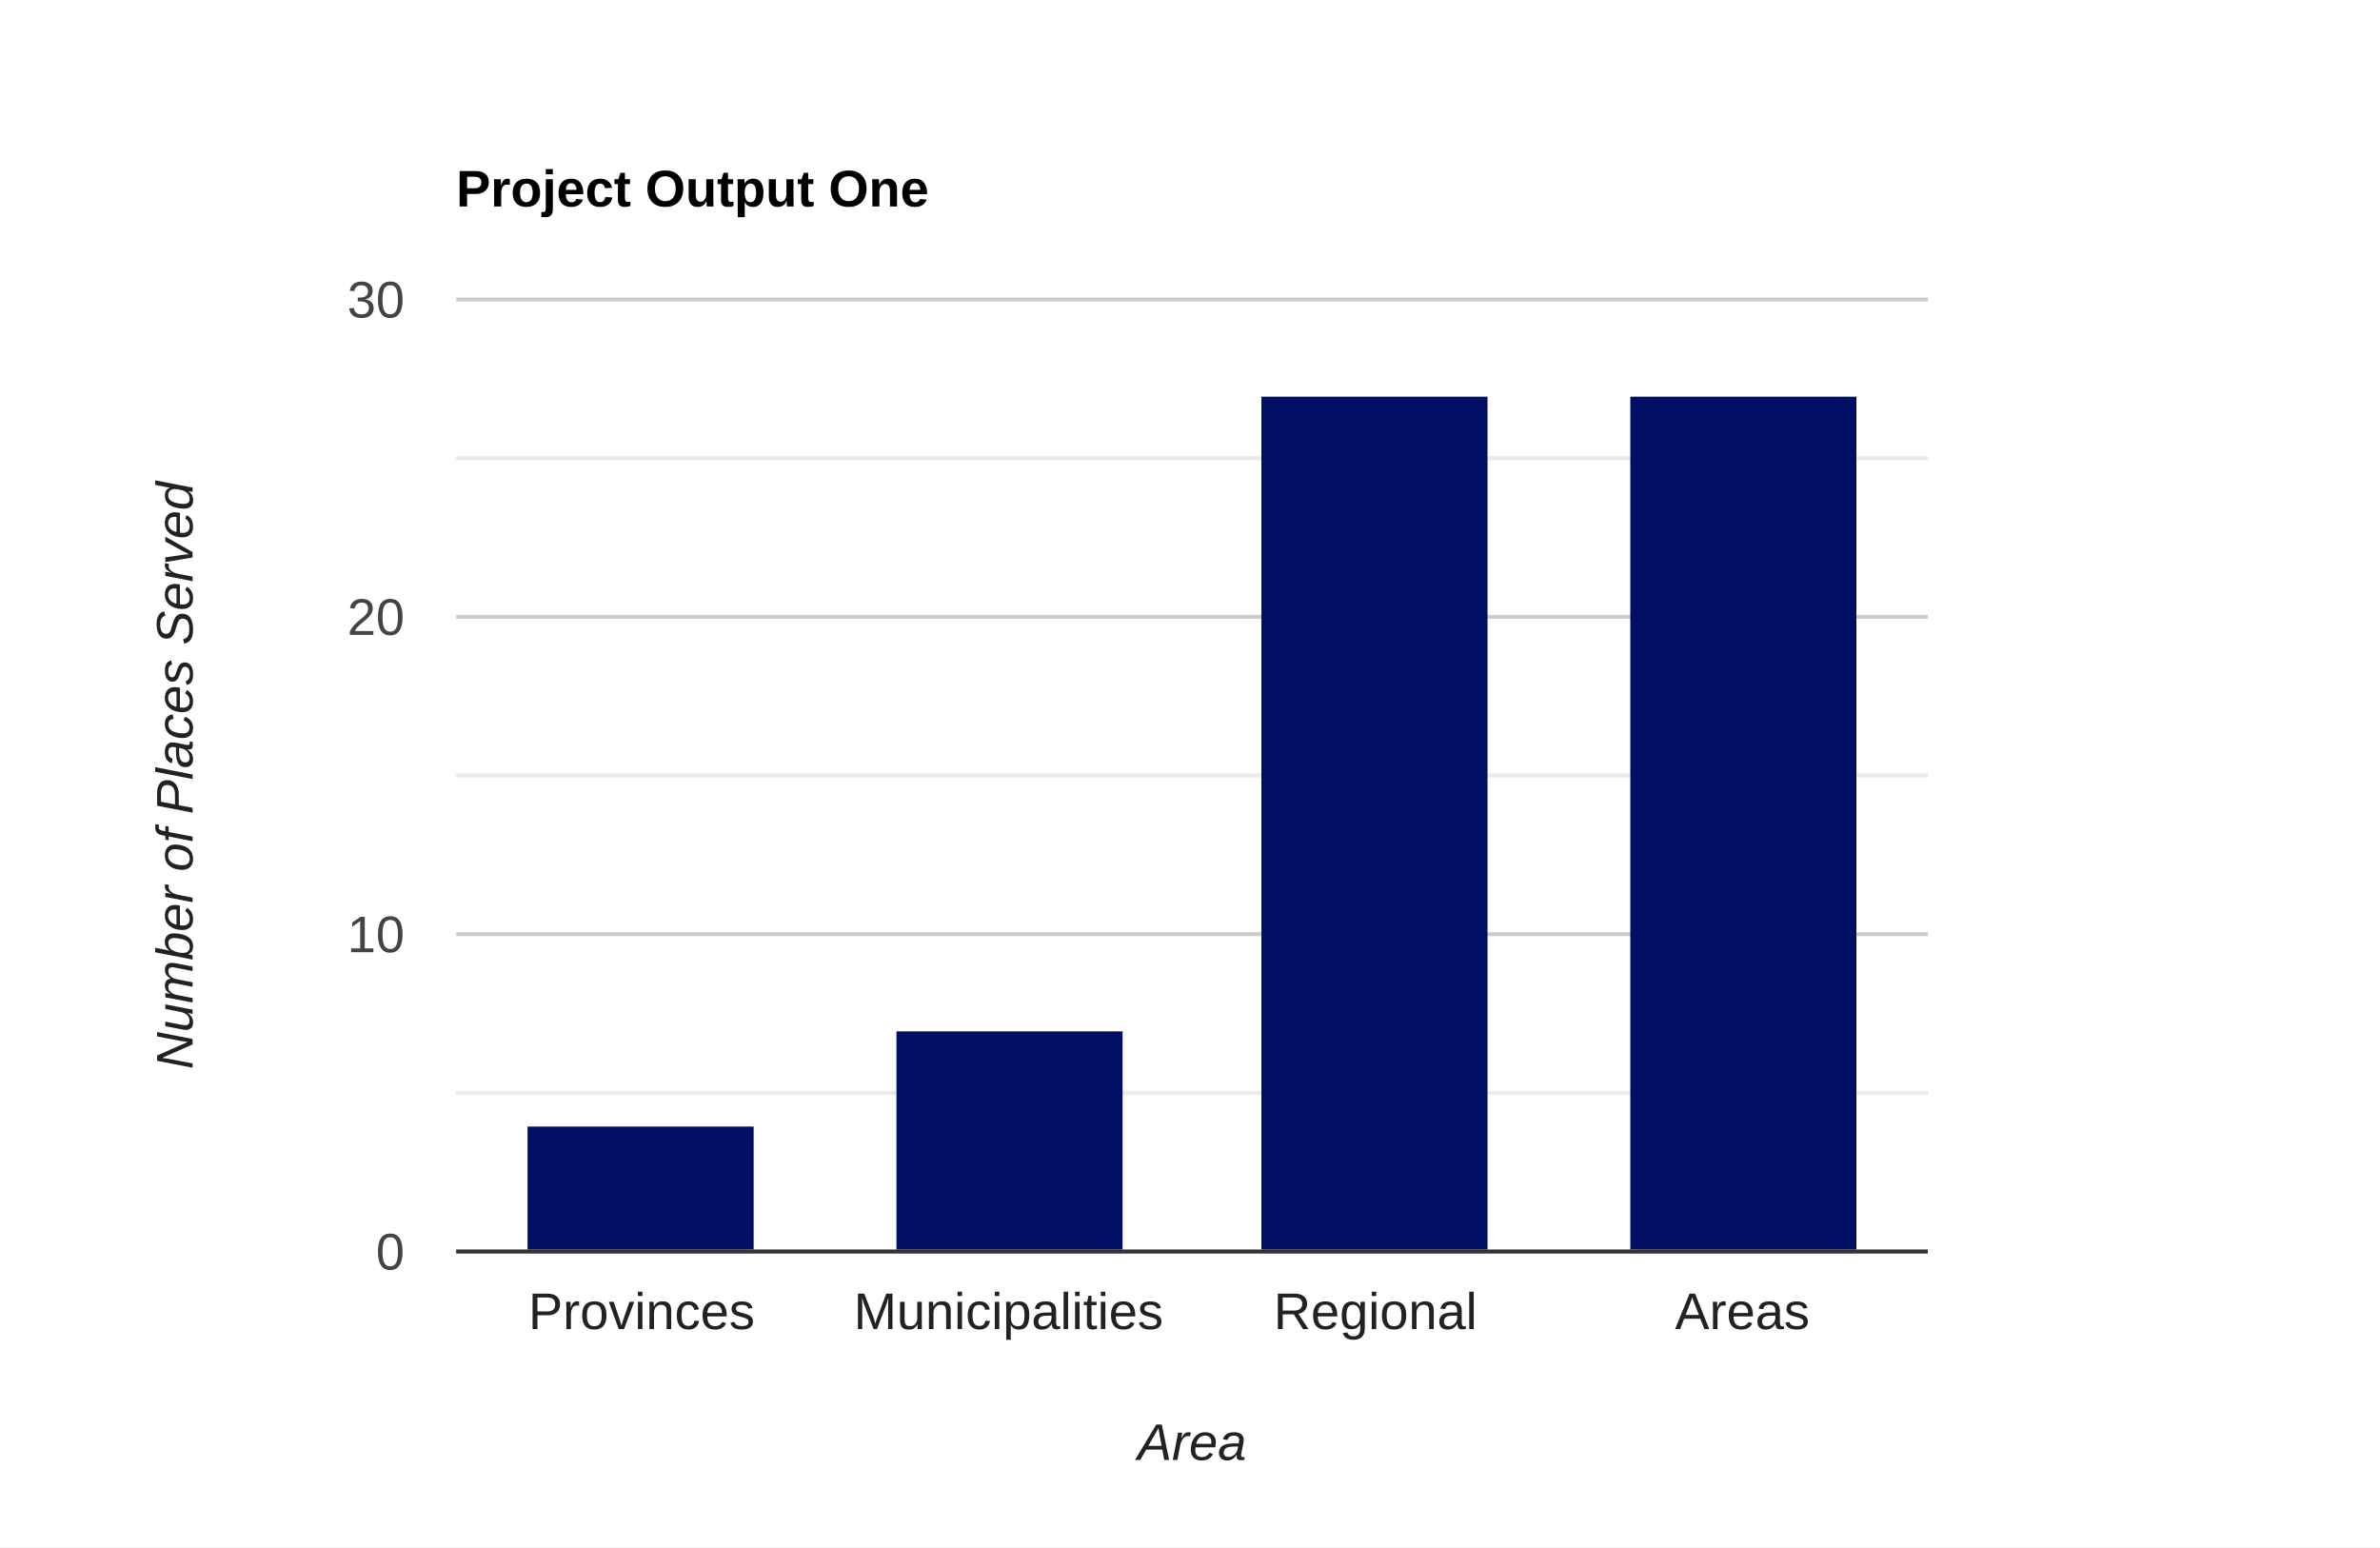
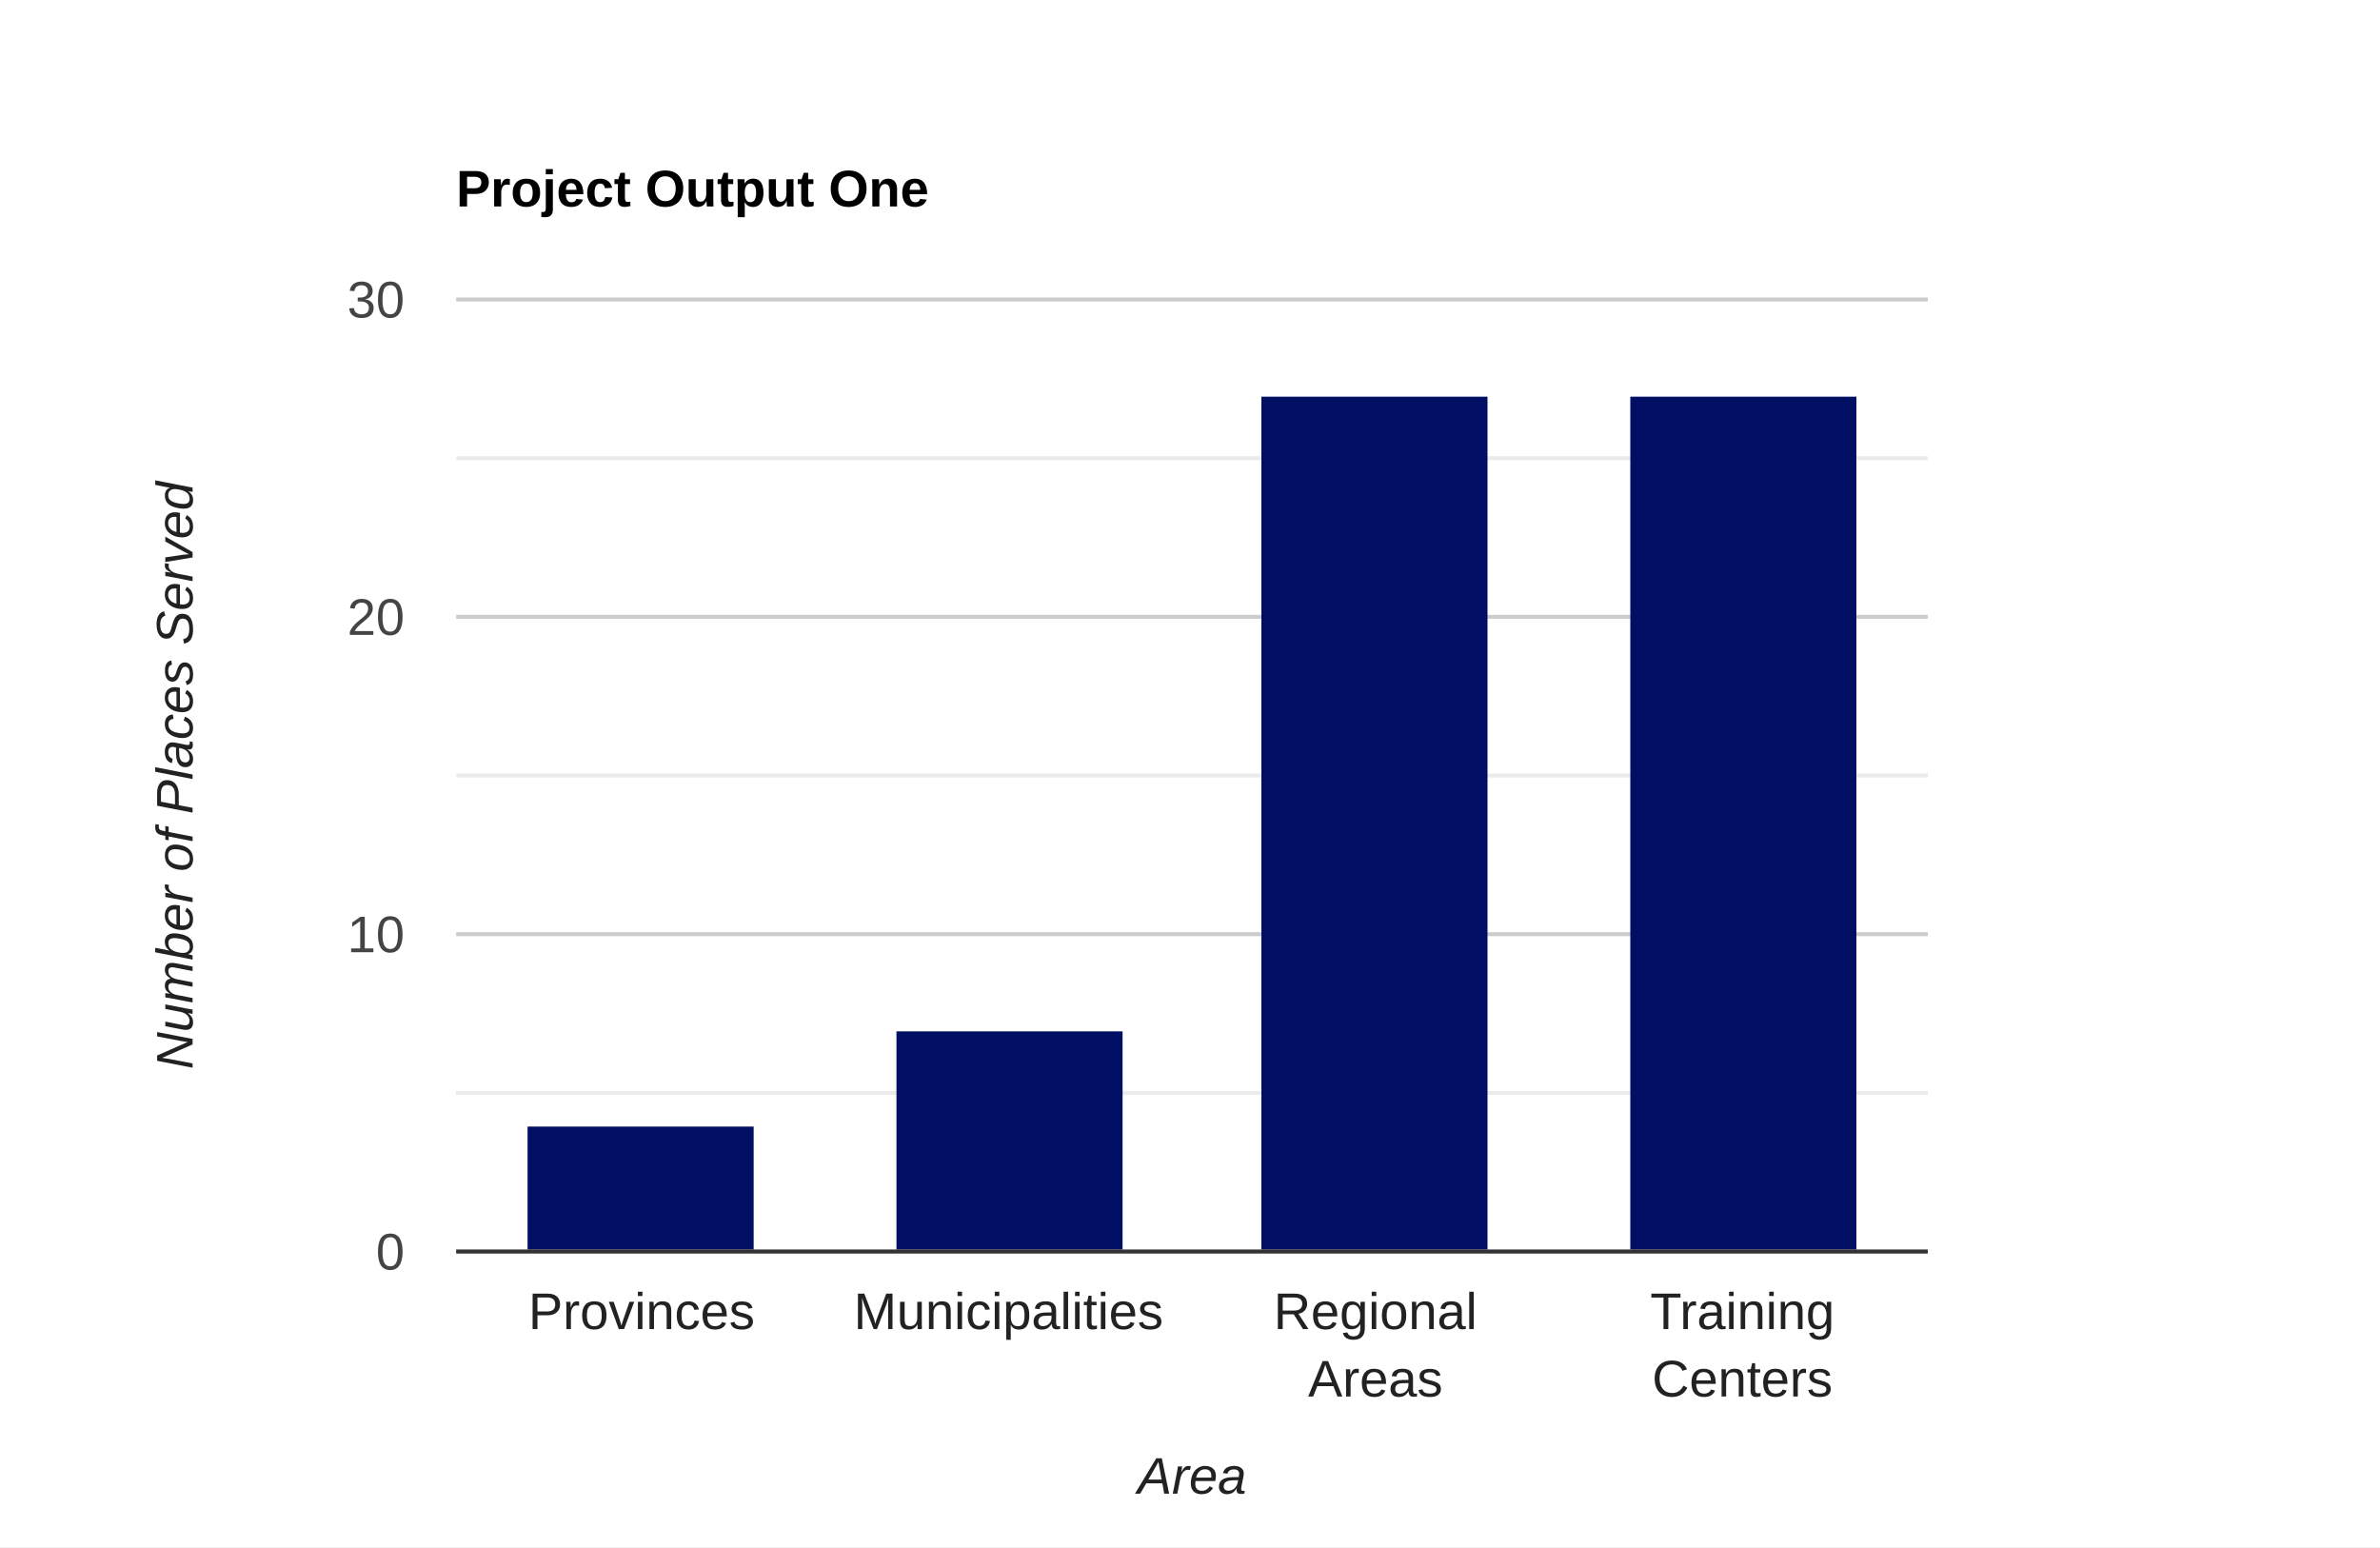
<svg xmlns="http://www.w3.org/2000/svg" width="600" height="390" aria-label="A chart." style="overflow: hidden;">
-   <defs id="_ABSTRACT_RENDERER_ID_829">
-     <clipPath id="_ABSTRACT_RENDERER_ID_830">
+   <defs id="_ABSTRACT_RENDERER_ID_173">
+     <clipPath id="_ABSTRACT_RENDERER_ID_174">
      <rect x="115" y="75" width="371" height="241" />
    </clipPath>
-     <filter id="_ABSTRACT_RENDERER_ID_831">
-       <feGaussianBlur in="SourceAlpha" stdDeviation="2" />
-       <feOffset dx="1" dy="1" />
-       <feComponentTransfer>
-         <feFuncA type="linear" slope="0.1" />
-       </feComponentTransfer>
-       <feMerge>
-         <feMergeNode />
-         <feMergeNode in="SourceGraphic" />
-       </feMerge>
-     </filter>
  </defs>
  <rect x="0" y="0" width="600" height="390" stroke="none" stroke-width="0" fill="#ffffff" />
  <g>
    <text text-anchor="start" x="115" y="52.05" font-family="Arial" font-size="13" font-weight="bold" stroke="none" stroke-width="0" fill="#000000">Project Output One</text>
    <rect x="115" y="41" width="371" height="13" stroke="none" stroke-width="0" fill-opacity="0" fill="#ffffff" />
  </g>
  <g>
    <rect x="115" y="75" width="371" height="241" stroke="none" stroke-width="0" fill-opacity="0" fill="#ffffff" />
-     <g clip-path="url(https://www.rapidtables.com/tools/bar-graph.html#_ABSTRACT_RENDERER_ID_830)">
+     <g clip-path="url(https://www.rapidtables.com/tools/bar-graph.html#_ABSTRACT_RENDERER_ID_174)">
      <g>
        <rect x="115" y="315" width="371" height="1" stroke="none" stroke-width="0" fill="#cccccc" />
        <rect x="115" y="235" width="371" height="1" stroke="none" stroke-width="0" fill="#cccccc" />
        <rect x="115" y="155" width="371" height="1" stroke="none" stroke-width="0" fill="#cccccc" />
        <rect x="115" y="75" width="371" height="1" stroke="none" stroke-width="0" fill="#cccccc" />
        <rect x="115" y="275" width="371" height="1" stroke="none" stroke-width="0" fill="#ebebeb" />
        <rect x="115" y="195" width="371" height="1" stroke="none" stroke-width="0" fill="#ebebeb" />
        <rect x="115" y="115" width="371" height="1" stroke="none" stroke-width="0" fill="#ebebeb" />
      </g>
      <g>
        <rect x="133" y="284" width="57" height="31" stroke="none" stroke-width="0" fill="#000f64" />
        <rect x="226" y="260" width="57" height="55" stroke="none" stroke-width="0" fill="#000f64" />
        <rect x="318" y="100" width="57" height="215" stroke="none" stroke-width="0" fill="#000f64" />
        <rect x="411" y="100" width="57" height="215" stroke="none" stroke-width="0" fill="#000f64" />
      </g>
      <g>
        <rect x="115" y="315" width="371" height="1" stroke="none" stroke-width="0" fill="#333333" />
      </g>
    </g>
    <g />
    <g>
      <g>
        <text text-anchor="middle" x="161.75" y="335.05" font-family="Arial" font-size="13" stroke="none" stroke-width="0" fill="#222222">Provinces</text>
      </g>
      <g>
        <text text-anchor="middle" x="254.25" y="335.05" font-family="Arial" font-size="13" stroke="none" stroke-width="0" fill="#222222">Municipalities</text>
      </g>
      <g>
        <text text-anchor="middle" x="346.75" y="335.05" font-family="Arial" font-size="13" stroke="none" stroke-width="0" fill="#222222">Regional</text>
+         <text text-anchor="middle" x="346.75" y="352.05" font-family="Arial" font-size="13" stroke="none" stroke-width="0" fill="#222222">Areas</text>
      </g>
      <g>
-         <text text-anchor="middle" x="439.25" y="335.05" font-family="Arial" font-size="13" stroke="none" stroke-width="0" fill="#222222">Areas</text>
+         <text text-anchor="middle" x="439.25" y="335.05" font-family="Arial" font-size="13" stroke="none" stroke-width="0" fill="#222222">Training</text>
+         <text text-anchor="middle" x="439.25" y="352.05" font-family="Arial" font-size="13" stroke="none" stroke-width="0" fill="#222222">Centers</text>
      </g>
      <g>
        <text text-anchor="end" x="102" y="320.05" font-family="Arial" font-size="13" stroke="none" stroke-width="0" fill="#444444">0</text>
      </g>
      <g>
        <text text-anchor="end" x="102" y="240.05" font-family="Arial" font-size="13" stroke="none" stroke-width="0" fill="#444444">10</text>
      </g>
      <g>
        <text text-anchor="end" x="102" y="160.05" font-family="Arial" font-size="13" stroke="none" stroke-width="0" fill="#444444">20</text>
      </g>
      <g>
        <text text-anchor="end" x="102" y="80.05" font-family="Arial" font-size="13" stroke="none" stroke-width="0" fill="#444444">30</text>
      </g>
    </g>
  </g>
  <g>
    <g>
-       <text text-anchor="middle" x="300.5" y="368.05" font-family="Arial" font-size="13" font-style="italic" stroke="none" stroke-width="0" fill="#222222">Area</text>
-       <rect x="115" y="357" width="371" height="13" stroke="none" stroke-width="0" fill-opacity="0" fill="#ffffff" />
+       <text text-anchor="middle" x="300.5" y="376.55" font-family="Arial" font-size="13" font-style="italic" stroke="none" stroke-width="0" fill="#222222">Area</text>
+       <rect x="115" y="365.5" width="371" height="13" stroke="none" stroke-width="0" fill-opacity="0" fill="#ffffff" />
    </g>
    <g>
      <text text-anchor="middle" x="48.55" y="195.5" font-family="Arial" font-size="13" font-style="italic" transform="rotate(-90 48.55 195.5)" stroke="none" stroke-width="0" fill="#222222">Number of Places Served</text>
      <path d="M37.5,316L37.5,75L50.5,75L50.5,316Z" stroke="none" stroke-width="0" fill-opacity="0" fill="#ffffff" />
    </g>
  </g>
  <g />
</svg>
